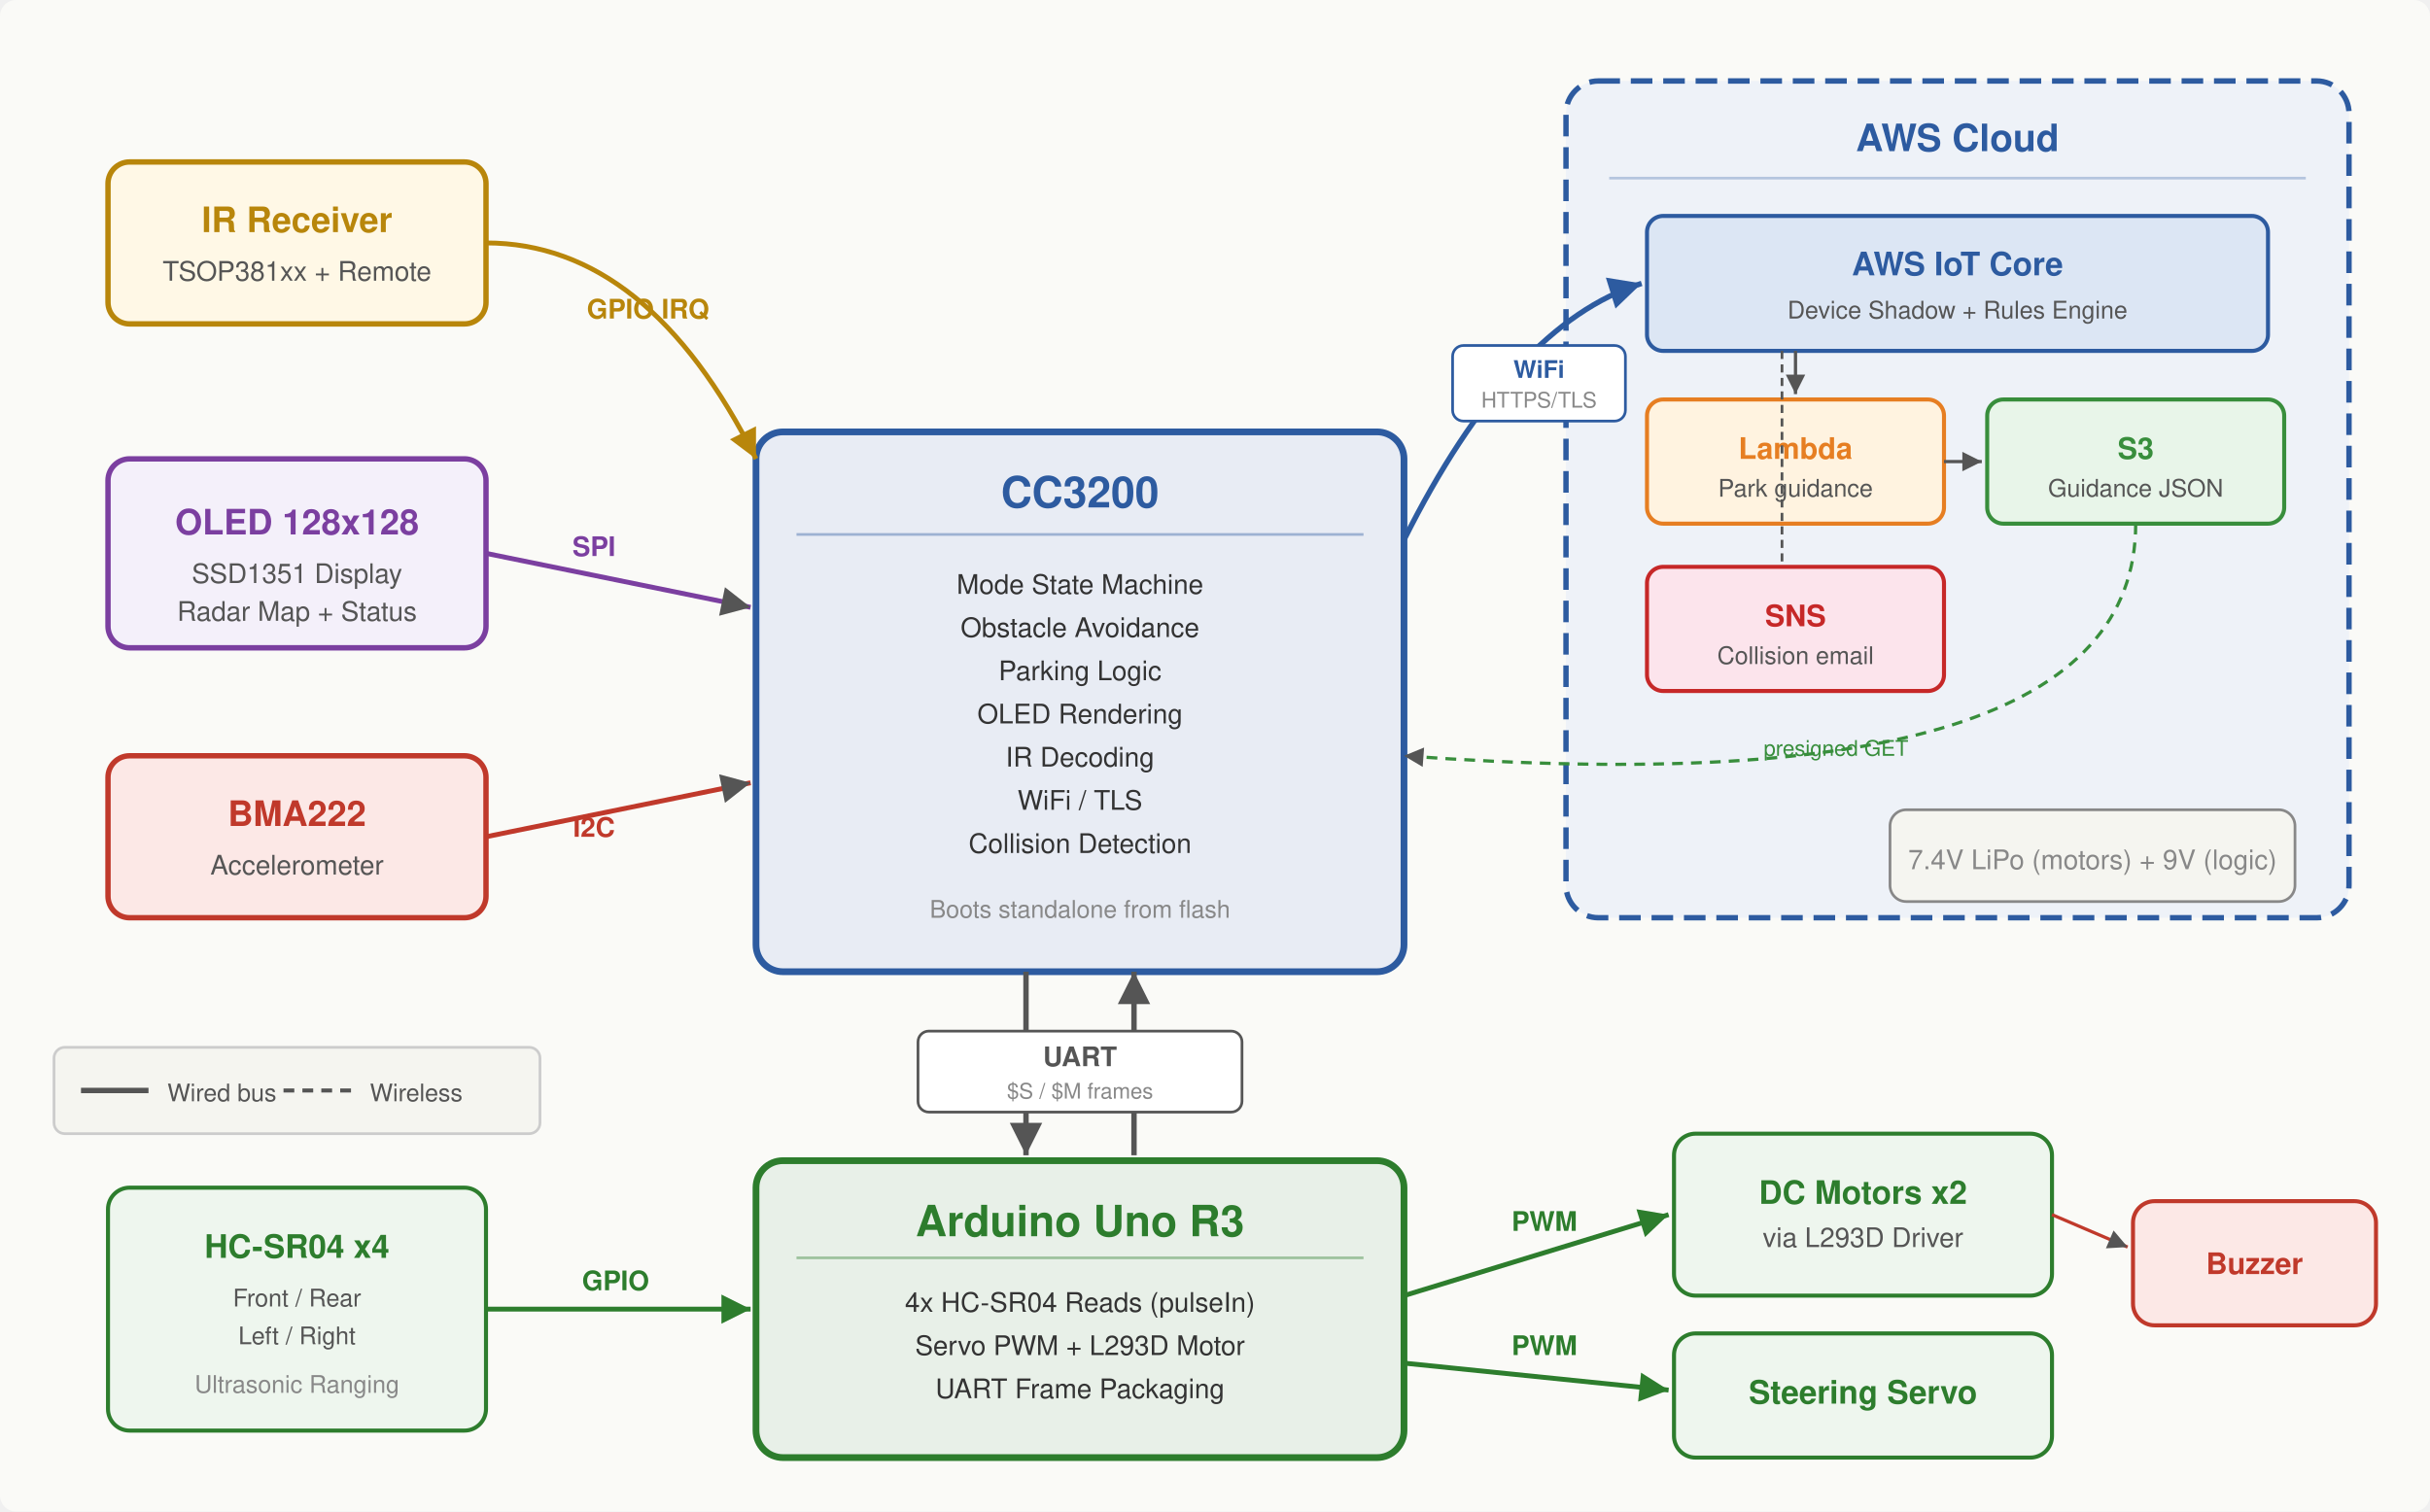
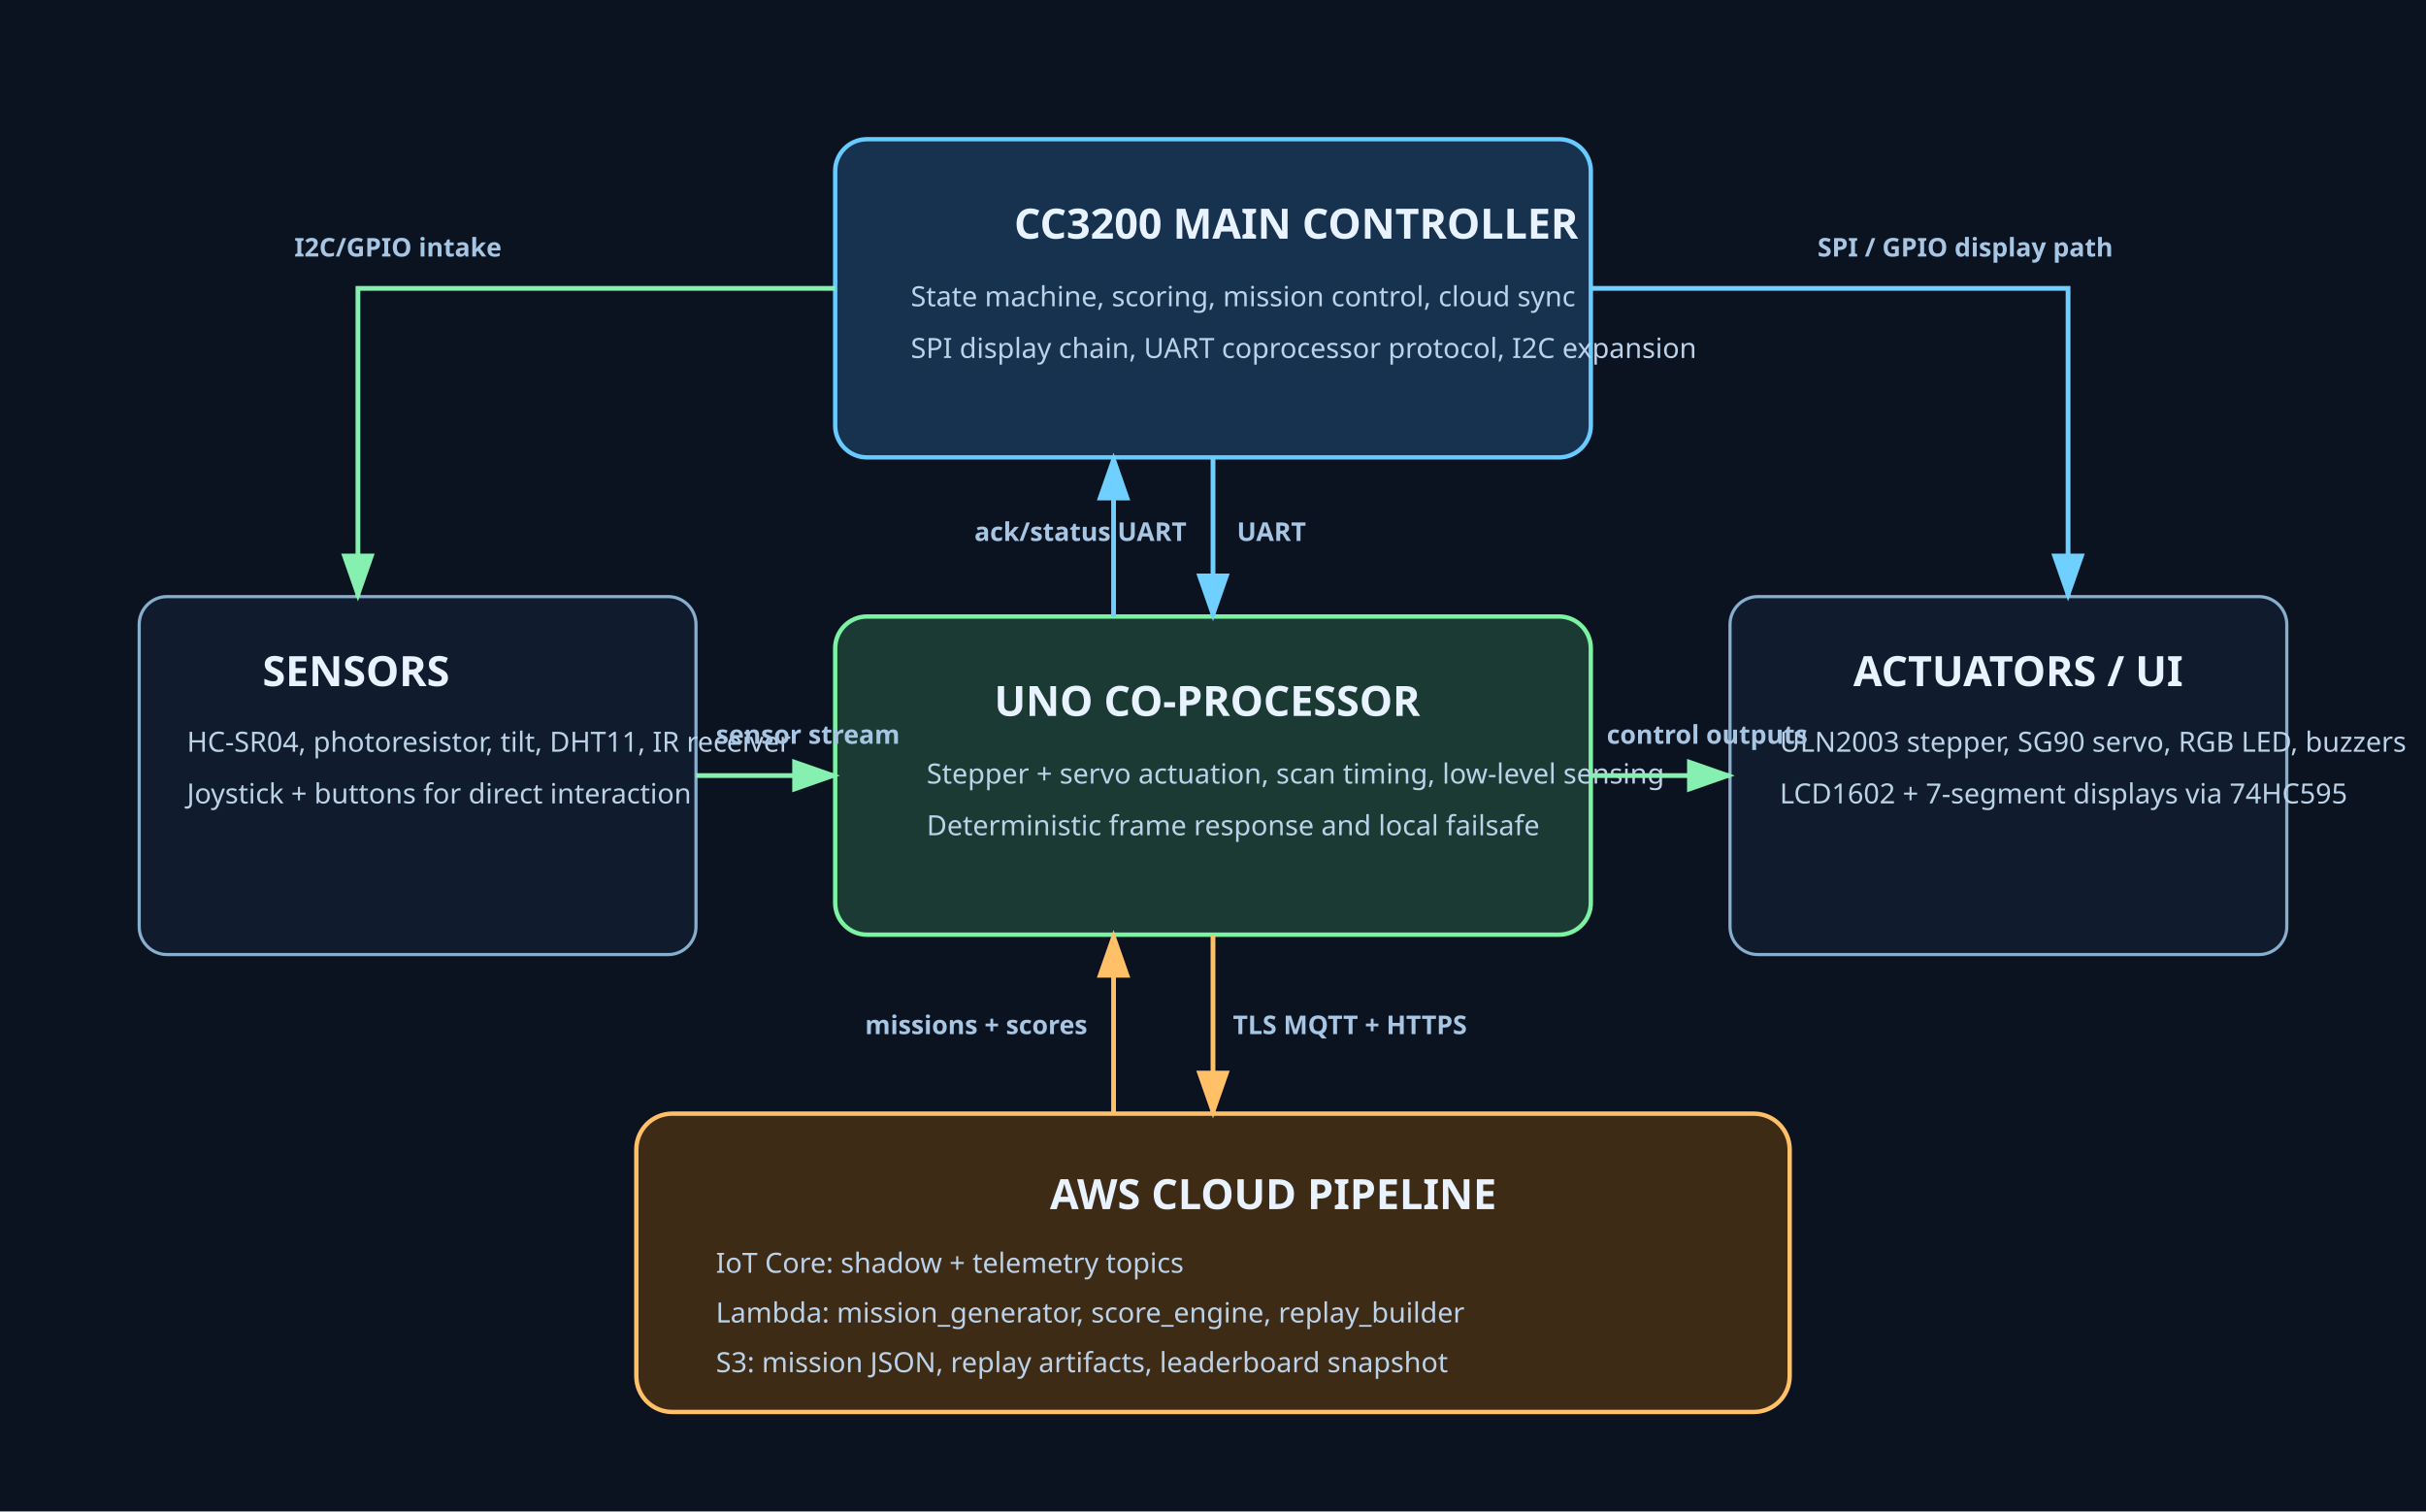
- <svg xmlns="http://www.w3.org/2000/svg" viewBox="0 0 900 560" font-family="Helvetica, Arial, sans-serif">
+ <svg xmlns="http://www.w3.org/2000/svg" width="1220" height="760" viewBox="0 0 1220 760" role="img" aria-labelledby="title desc">
  <defs>
-     <marker id="arr" viewBox="0 0 10 10" refX="10" refY="5" markerWidth="6" markerHeight="6" orient="auto-start-reverse">
-       <path d="M0,0 L10,5 L0,10 z" fill="#555" />
+     <style>
+       .bg { fill: #0b1220; }
+       .cc { fill: #17324f; stroke: #67cbff; stroke-width: 2.2; }
+       .uno { fill: #1c3a34; stroke: #7cf3a2; stroke-width: 2.2; }
+       .cloud { fill: #3d2b16; stroke: #ffc068; stroke-width: 2.2; }
+       .io { fill: #101c2d; stroke: #87aecd; stroke-width: 1.6; }
+       .t { fill: #e8f3ff; font: 700 21px 'Chakra Petch', 'Trebuchet MS', sans-serif; }
+       .s { fill: #bbd2e8; font: 500 14px 'Chakra Petch', 'Trebuchet MS', sans-serif; }
+       .arrowA { stroke: #6fd0ff; stroke-width: 2.4; marker-end: url(#arrA); fill: none; }
+       .arrowB { stroke: #86f0b1; stroke-width: 2.4; marker-end: url(#arrB); fill: none; }
+       .arrowC { stroke: #ffc068; stroke-width: 2.4; marker-end: url(#arrC); fill: none; }
+       .label { fill: #a7c6e4; font: 600 13px 'Chakra Petch', 'Trebuchet MS', sans-serif; }
+     </style>
+     <marker id="arrA" markerWidth="10" markerHeight="7" refX="9" refY="3.5" orient="auto">
+       <polygon points="0 0, 10 3.5, 0 7" fill="#6fd0ff" />
    </marker>
-     <marker id="arr-blue" viewBox="0 0 10 10" refX="10" refY="5" markerWidth="6" markerHeight="6" orient="auto-start-reverse">
-       <path d="M0,0 L10,5 L0,10 z" fill="#2d5ba0" />
+     <marker id="arrB" markerWidth="10" markerHeight="7" refX="9" refY="3.5" orient="auto">
+       <polygon points="0 0, 10 3.5, 0 7" fill="#86f0b1" />
    </marker>
-     <marker id="arr-grn" viewBox="0 0 10 10" refX="10" refY="5" markerWidth="6" markerHeight="6" orient="auto-start-reverse">
-       <path d="M0,0 L10,5 L0,10 z" fill="#2d7d2d" />
-     </marker>
-     <marker id="arr-org" viewBox="0 0 10 10" refX="10" refY="5" markerWidth="6" markerHeight="6" orient="auto-start-reverse">
-       <path d="M0,0 L10,5 L0,10 z" fill="#b8860b" />
+     <marker id="arrC" markerWidth="10" markerHeight="7" refX="9" refY="3.5" orient="auto">
+       <polygon points="0 0, 10 3.5, 0 7" fill="#ffc068" />
    </marker>
  </defs>
-   <rect width="900" height="560" fill="#fafaf7" rx="6" />
-   <rect x="280" y="160" width="240" height="200" rx="10" fill="#e8ecf4" stroke="#2d5ba0" stroke-width="2.5" />
-   <text x="400" y="188" text-anchor="middle" fill="#2d5ba0" font-size="16" font-weight="700">CC3200</text>
-   <line x1="295" y1="198" x2="505" y2="198" stroke="#2d5ba0" stroke-width="1" opacity="0.4" />
-   <text x="400" y="220" text-anchor="middle" fill="#333" font-size="10">Mode State Machine</text>
-   <text x="400" y="236" text-anchor="middle" fill="#333" font-size="10">Obstacle Avoidance</text>
-   <text x="400" y="252" text-anchor="middle" fill="#333" font-size="10">Parking Logic</text>
-   <text x="400" y="268" text-anchor="middle" fill="#333" font-size="10">OLED Rendering</text>
-   <text x="400" y="284" text-anchor="middle" fill="#333" font-size="10">IR Decoding</text>
-   <text x="400" y="300" text-anchor="middle" fill="#333" font-size="10">WiFi / TLS</text>
-   <text x="400" y="316" text-anchor="middle" fill="#333" font-size="10">Collision Detection</text>
-   <text x="400" y="340" text-anchor="middle" fill="#888" font-size="9">Boots standalone from flash</text>
-   <rect x="280" y="430" width="240" height="110" rx="10" fill="#e8f0e8" stroke="#2d7d2d" stroke-width="2.5" />
-   <text x="400" y="458" text-anchor="middle" fill="#2d7d2d" font-size="16" font-weight="700">Arduino Uno R3</text>
-   <line x1="295" y1="466" x2="505" y2="466" stroke="#2d7d2d" stroke-width="1" opacity="0.4" />
-   <text x="400" y="486" text-anchor="middle" fill="#333" font-size="10">4x HC-SR04 Reads (pulseIn)</text>
-   <text x="400" y="502" text-anchor="middle" fill="#333" font-size="10">Servo PWM + L293D Motor</text>
-   <text x="400" y="518" text-anchor="middle" fill="#333" font-size="10">UART Frame Packaging</text>
-   <line x1="380" y1="360" x2="380" y2="428" stroke="#555" stroke-width="2" marker-end="url(#arr)" />
-   <line x1="420" y1="428" x2="420" y2="360" stroke="#555" stroke-width="2" marker-end="url(#arr)" />
-   <rect x="340" y="382" width="120" height="30" rx="4" fill="#fff" stroke="#555" stroke-width="1" />
-   <text x="400" y="395" text-anchor="middle" fill="#555" font-size="10" font-weight="600">UART</text>
-   <text x="400" y="407" text-anchor="middle" fill="#888" font-size="8">$S / $M frames</text>
-   <rect x="40" y="170" width="140" height="70" rx="8" fill="#f4f0fa" stroke="#7b3fa0" stroke-width="2" />
-   <text x="110" y="198" text-anchor="middle" fill="#7b3fa0" font-size="13" font-weight="600">OLED 128x128</text>
-   <text x="110" y="216" text-anchor="middle" fill="#555" font-size="10">SSD1351 Display</text>
-   <text x="110" y="230" text-anchor="middle" fill="#555" font-size="10">Radar Map + Status</text>
-   <line x1="180" y1="205" x2="278" y2="225" stroke="#7b3fa0" stroke-width="1.8" marker-end="url(#arr)" />
-   <text x="220" y="206" text-anchor="middle" fill="#7b3fa0" font-size="10" font-weight="600">SPI</text>
-   <rect x="40" y="280" width="140" height="60" rx="8" fill="#fce8e6" stroke="#c0392b" stroke-width="2" />
-   <text x="110" y="306" text-anchor="middle" fill="#c0392b" font-size="13" font-weight="600">BMA222</text>
-   <text x="110" y="324" text-anchor="middle" fill="#555" font-size="10">Accelerometer</text>
-   <line x1="180" y1="310" x2="278" y2="290" stroke="#c0392b" stroke-width="1.8" marker-end="url(#arr)" />
-   <text x="220" y="310" text-anchor="middle" fill="#c0392b" font-size="10" font-weight="600">I2C</text>
-   <rect x="40" y="60" width="140" height="60" rx="8" fill="#fff8e6" stroke="#b8860b" stroke-width="2" />
-   <text x="110" y="86" text-anchor="middle" fill="#b8860b" font-size="13" font-weight="600">IR Receiver</text>
-   <text x="110" y="104" text-anchor="middle" fill="#555" font-size="10">TSOP381xx + Remote</text>
-   <path d="M180,90 Q240,90 280,170" fill="none" stroke="#b8860b" stroke-width="1.8" marker-end="url(#arr-org)" />
-   <text x="240" y="118" text-anchor="middle" fill="#b8860b" font-size="10" font-weight="600">GPIO IRQ</text>
-   <rect x="40" y="440" width="140" height="90" rx="8" fill="#eef6ee" stroke="#2d7d2d" stroke-width="1.5" />
-   <text x="110" y="466" text-anchor="middle" fill="#2d7d2d" font-size="12" font-weight="600">HC-SR04 x4</text>
-   <text x="110" y="484" text-anchor="middle" fill="#555" font-size="9">Front / Rear</text>
-   <text x="110" y="498" text-anchor="middle" fill="#555" font-size="9">Left / Right</text>
-   <text x="110" y="516" text-anchor="middle" fill="#888" font-size="9">Ultrasonic Ranging</text>
-   <line x1="180" y1="485" x2="278" y2="485" stroke="#2d7d2d" stroke-width="1.8" marker-end="url(#arr-grn)" />
-   <text x="228" y="478" text-anchor="middle" fill="#2d7d2d" font-size="10" font-weight="600">GPIO</text>
-   <rect x="620" y="420" width="140" height="60" rx="8" fill="#eef6ee" stroke="#2d7d2d" stroke-width="1.5" />
-   <text x="690" y="446" text-anchor="middle" fill="#2d7d2d" font-size="12" font-weight="600">DC Motors x2</text>
-   <text x="690" y="462" text-anchor="middle" fill="#555" font-size="10">via L293D Driver</text>
-   <rect x="620" y="494" width="140" height="46" rx="8" fill="#eef6ee" stroke="#2d7d2d" stroke-width="1.5" />
-   <text x="690" y="520" text-anchor="middle" fill="#2d7d2d" font-size="12" font-weight="600">Steering Servo</text>
-   <line x1="520" y1="480" x2="618" y2="450" stroke="#2d7d2d" stroke-width="1.8" marker-end="url(#arr-grn)" />
-   <text x="572" y="456" text-anchor="middle" fill="#2d7d2d" font-size="10" font-weight="600">PWM</text>
-   <line x1="520" y1="505" x2="618" y2="515" stroke="#2d7d2d" stroke-width="1.8" marker-end="url(#arr-grn)" />
-   <text x="572" y="502" text-anchor="middle" fill="#2d7d2d" font-size="10" font-weight="600">PWM</text>
-   <rect x="790" y="445" width="90" height="46" rx="8" fill="#fce8e6" stroke="#c0392b" stroke-width="1.5" />
-   <text x="835" y="472" text-anchor="middle" fill="#c0392b" font-size="11" font-weight="600">Buzzer</text>
-   <line x1="760" y1="450" x2="788" y2="462" stroke="#c0392b" stroke-width="1.2" marker-end="url(#arr)" />
-   <rect x="580" y="30" width="290" height="310" rx="12" fill="#eef2f8" stroke="#2d5ba0" stroke-width="2" stroke-dasharray="8,4" />
-   <text x="725" y="56" text-anchor="middle" fill="#2d5ba0" font-size="14" font-weight="700">AWS Cloud</text>
-   <line x1="596" y1="66" x2="854" y2="66" stroke="#2d5ba0" stroke-width="1" opacity="0.3" />
-   <rect x="610" y="80" width="230" height="50" rx="6" fill="#dce6f4" stroke="#2d5ba0" stroke-width="1.5" />
-   <text x="725" y="102" text-anchor="middle" fill="#2d5ba0" font-size="12" font-weight="600">AWS IoT Core</text>
-   <text x="725" y="118" text-anchor="middle" fill="#555" font-size="9">Device Shadow + Rules Engine</text>
-   <rect x="610" y="148" width="110" height="46" rx="6" fill="#fff3e0" stroke="#e67e22" stroke-width="1.5" />
-   <text x="665" y="170" text-anchor="middle" fill="#e67e22" font-size="11" font-weight="600">Lambda</text>
-   <text x="665" y="184" text-anchor="middle" fill="#555" font-size="9">Park guidance</text>
-   <rect x="736" y="148" width="110" height="46" rx="6" fill="#e8f5e9" stroke="#388e3c" stroke-width="1.5" />
-   <text x="791" y="170" text-anchor="middle" fill="#388e3c" font-size="11" font-weight="600">S3</text>
-   <text x="791" y="184" text-anchor="middle" fill="#555" font-size="9">Guidance JSON</text>
-   <rect x="610" y="210" width="110" height="46" rx="6" fill="#fce4ec" stroke="#c62828" stroke-width="1.5" />
-   <text x="665" y="232" text-anchor="middle" fill="#c62828" font-size="11" font-weight="600">SNS</text>
-   <text x="665" y="246" text-anchor="middle" fill="#555" font-size="9">Collision email</text>
-   <line x1="665" y1="130" x2="665" y2="146" stroke="#555" stroke-width="1.2" marker-end="url(#arr)" />
-   <path d="M660,130 L660,138 L660,208" fill="none" stroke="#555" stroke-width="1" stroke-dasharray="3,2" />
-   <line x1="720" y1="171" x2="734" y2="171" stroke="#555" stroke-width="1.2" marker-end="url(#arr)" />
-   <path d="M520,200 Q560,120 608,105" fill="none" stroke="#2d5ba0" stroke-width="2" marker-end="url(#arr-blue)" />
-   <rect x="538" y="128" width="64" height="28" rx="4" fill="#fff" stroke="#2d5ba0" stroke-width="1" />
-   <text x="570" y="140" text-anchor="middle" fill="#2d5ba0" font-size="9" font-weight="600">WiFi</text>
-   <text x="570" y="151" text-anchor="middle" fill="#888" font-size="8">HTTPS/TLS</text>
-   <path d="M791,194 Q791,300 520,280" fill="none" stroke="#388e3c" stroke-width="1.2" stroke-dasharray="4,3" marker-end="url(#arr)" />
-   <text x="680" y="280" text-anchor="middle" fill="#388e3c" font-size="8">presigned GET</text>
-   <rect x="700" y="300" width="150" height="34" rx="6" fill="#f5f5f0" stroke="#888" stroke-width="1" />
-   <text x="775" y="322" text-anchor="middle" fill="#888" font-size="10">7.4V LiPo (motors) + 9V (logic)</text>
-   <rect x="20" y="388" width="180" height="32" rx="4" fill="#f5f5f0" stroke="#ccc" stroke-width="1" />
-   <line x1="30" y1="404" x2="55" y2="404" stroke="#555" stroke-width="2" />
-   <text x="62" y="408" fill="#555" font-size="9">Wired bus</text>
-   <line x1="105" y1="404" x2="130" y2="404" stroke="#555" stroke-width="1.5" stroke-dasharray="4,3" />
-   <text x="137" y="408" fill="#555" font-size="9">Wireless</text>
+   <rect class="bg" x="0" y="0" width="1220" height="760" />
+   <rect class="cc" x="420" y="70" width="380" height="160" rx="16" />
+   <text class="t" x="510" y="120">CC3200 MAIN CONTROLLER</text>
+   <text class="s" x="458" y="154">State machine, scoring, mission control, cloud sync</text>
+   <text class="s" x="458" y="180">SPI display chain, UART coprocessor protocol, I2C expansion</text>
+   <rect class="uno" x="420" y="310" width="380" height="160" rx="16" />
+   <text class="t" x="500" y="360">UNO CO-PROCESSOR</text>
+   <text class="s" x="466" y="394">Stepper + servo actuation, scan timing, low-level sensing</text>
+   <text class="s" x="466" y="420">Deterministic frame response and local failsafe</text>
+   <rect class="io" x="70" y="300" width="280" height="180" rx="14" />
+   <text class="t" x="132" y="345">SENSORS</text>
+   <text class="s" x="94" y="378">HC-SR04, photoresistor, tilt, DHT11, IR receiver</text>
+   <text class="s" x="94" y="404">Joystick + buttons for direct interaction</text>
+   <rect class="io" x="870" y="300" width="280" height="180" rx="14" />
+   <text class="t" x="932" y="345">ACTUATORS / UI</text>
+   <text class="s" x="895" y="378">ULN2003 stepper, SG90 servo, RGB LED, buzzers</text>
+   <text class="s" x="895" y="404">LCD1602 + 7-segment displays via 74HC595</text>
+   <rect class="cloud" x="320" y="560" width="580" height="150" rx="18" />
+   <text class="t" x="528" y="608">AWS CLOUD PIPELINE</text>
+   <text class="s" x="360" y="640">IoT Core: shadow + telemetry topics</text>
+   <text class="s" x="360" y="665">Lambda: mission_generator, score_engine, replay_builder</text>
+   <text class="s" x="360" y="690">S3: mission JSON, replay artifacts, leaderboard snapshot</text>
+   <path class="arrowB" d="M350 390 H420" />
+   <text class="label" x="360" y="374">sensor stream</text>
+   <path class="arrowB" d="M800 390 H870" />
+   <text class="label" x="808" y="374">control outputs</text>
+   <path class="arrowA" d="M610 230 V310" />
+   <text class="label" x="622" y="272">UART</text>
+   <path class="arrowA" d="M560 310 V230" />
+   <text class="label" x="490" y="272">ack/status UART</text>
+   <path class="arrowC" d="M610 470 V560" />
+   <text class="label" x="620" y="520">TLS MQTT + HTTPS</text>
+   <path class="arrowC" d="M560 560 V470" />
+   <text class="label" x="435" y="520">missions + scores</text>
+   <path class="arrowA" d="M800 145 H1040 V300" />
+   <text class="label" x="914" y="129">SPI / GPIO display path</text>
+   <path class="arrowB" d="M420 145 H180 V300" />
+   <text class="label" x="148" y="129">I2C/GPIO intake</text>
</svg>
